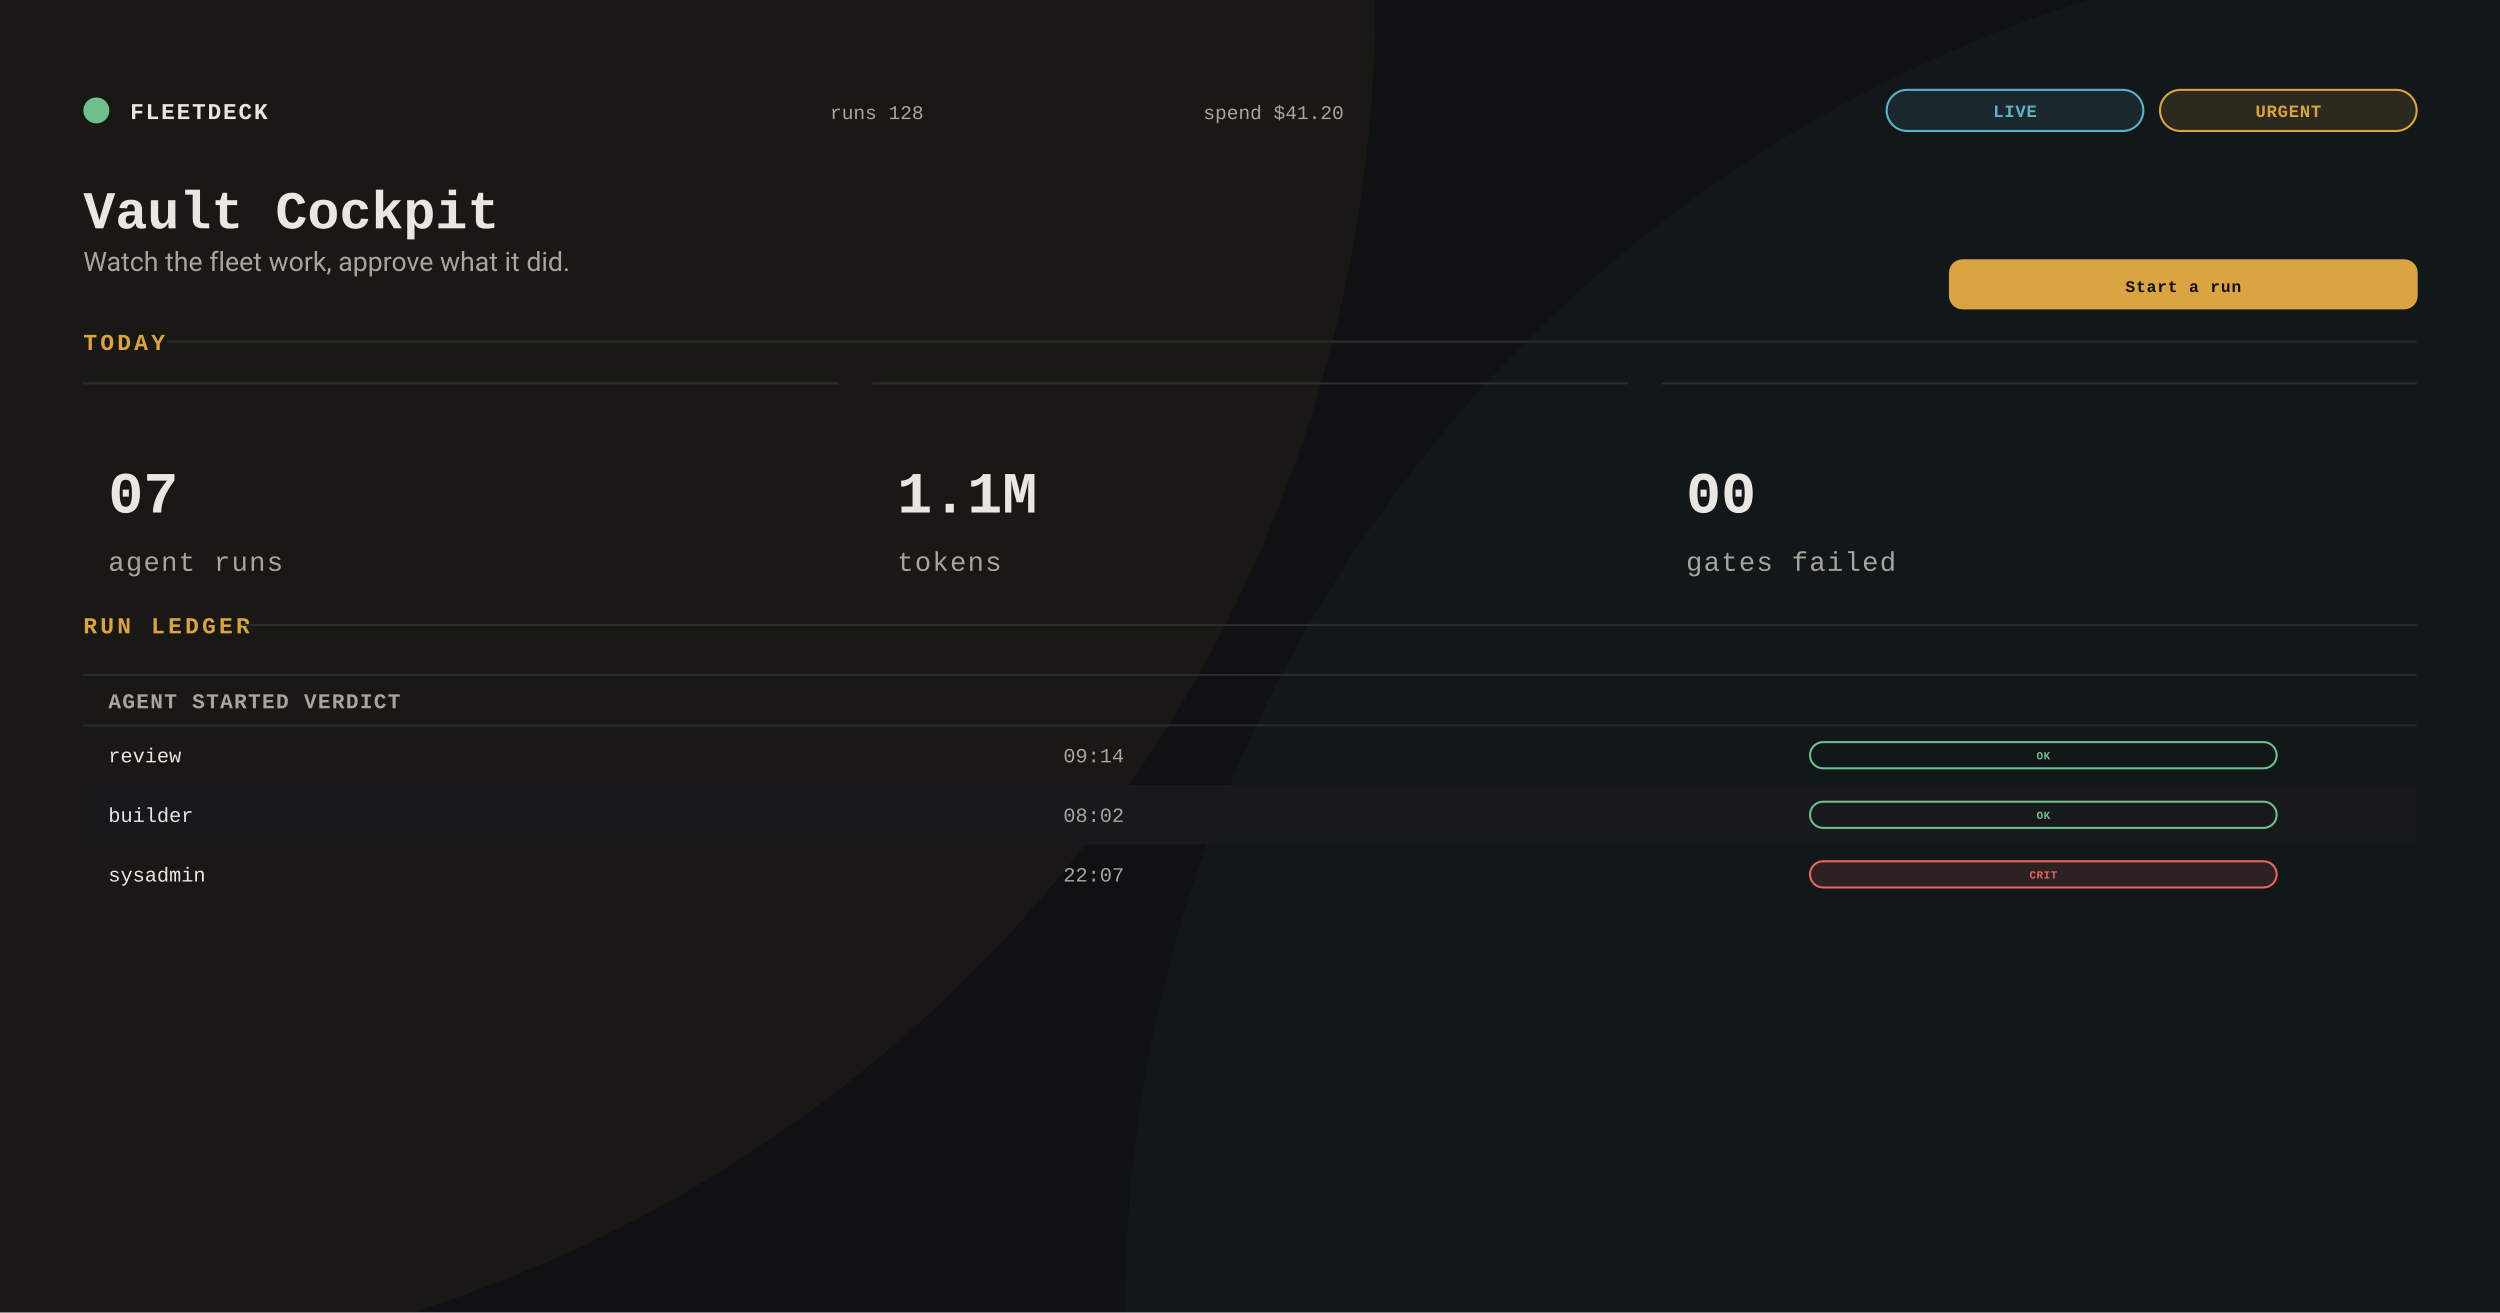
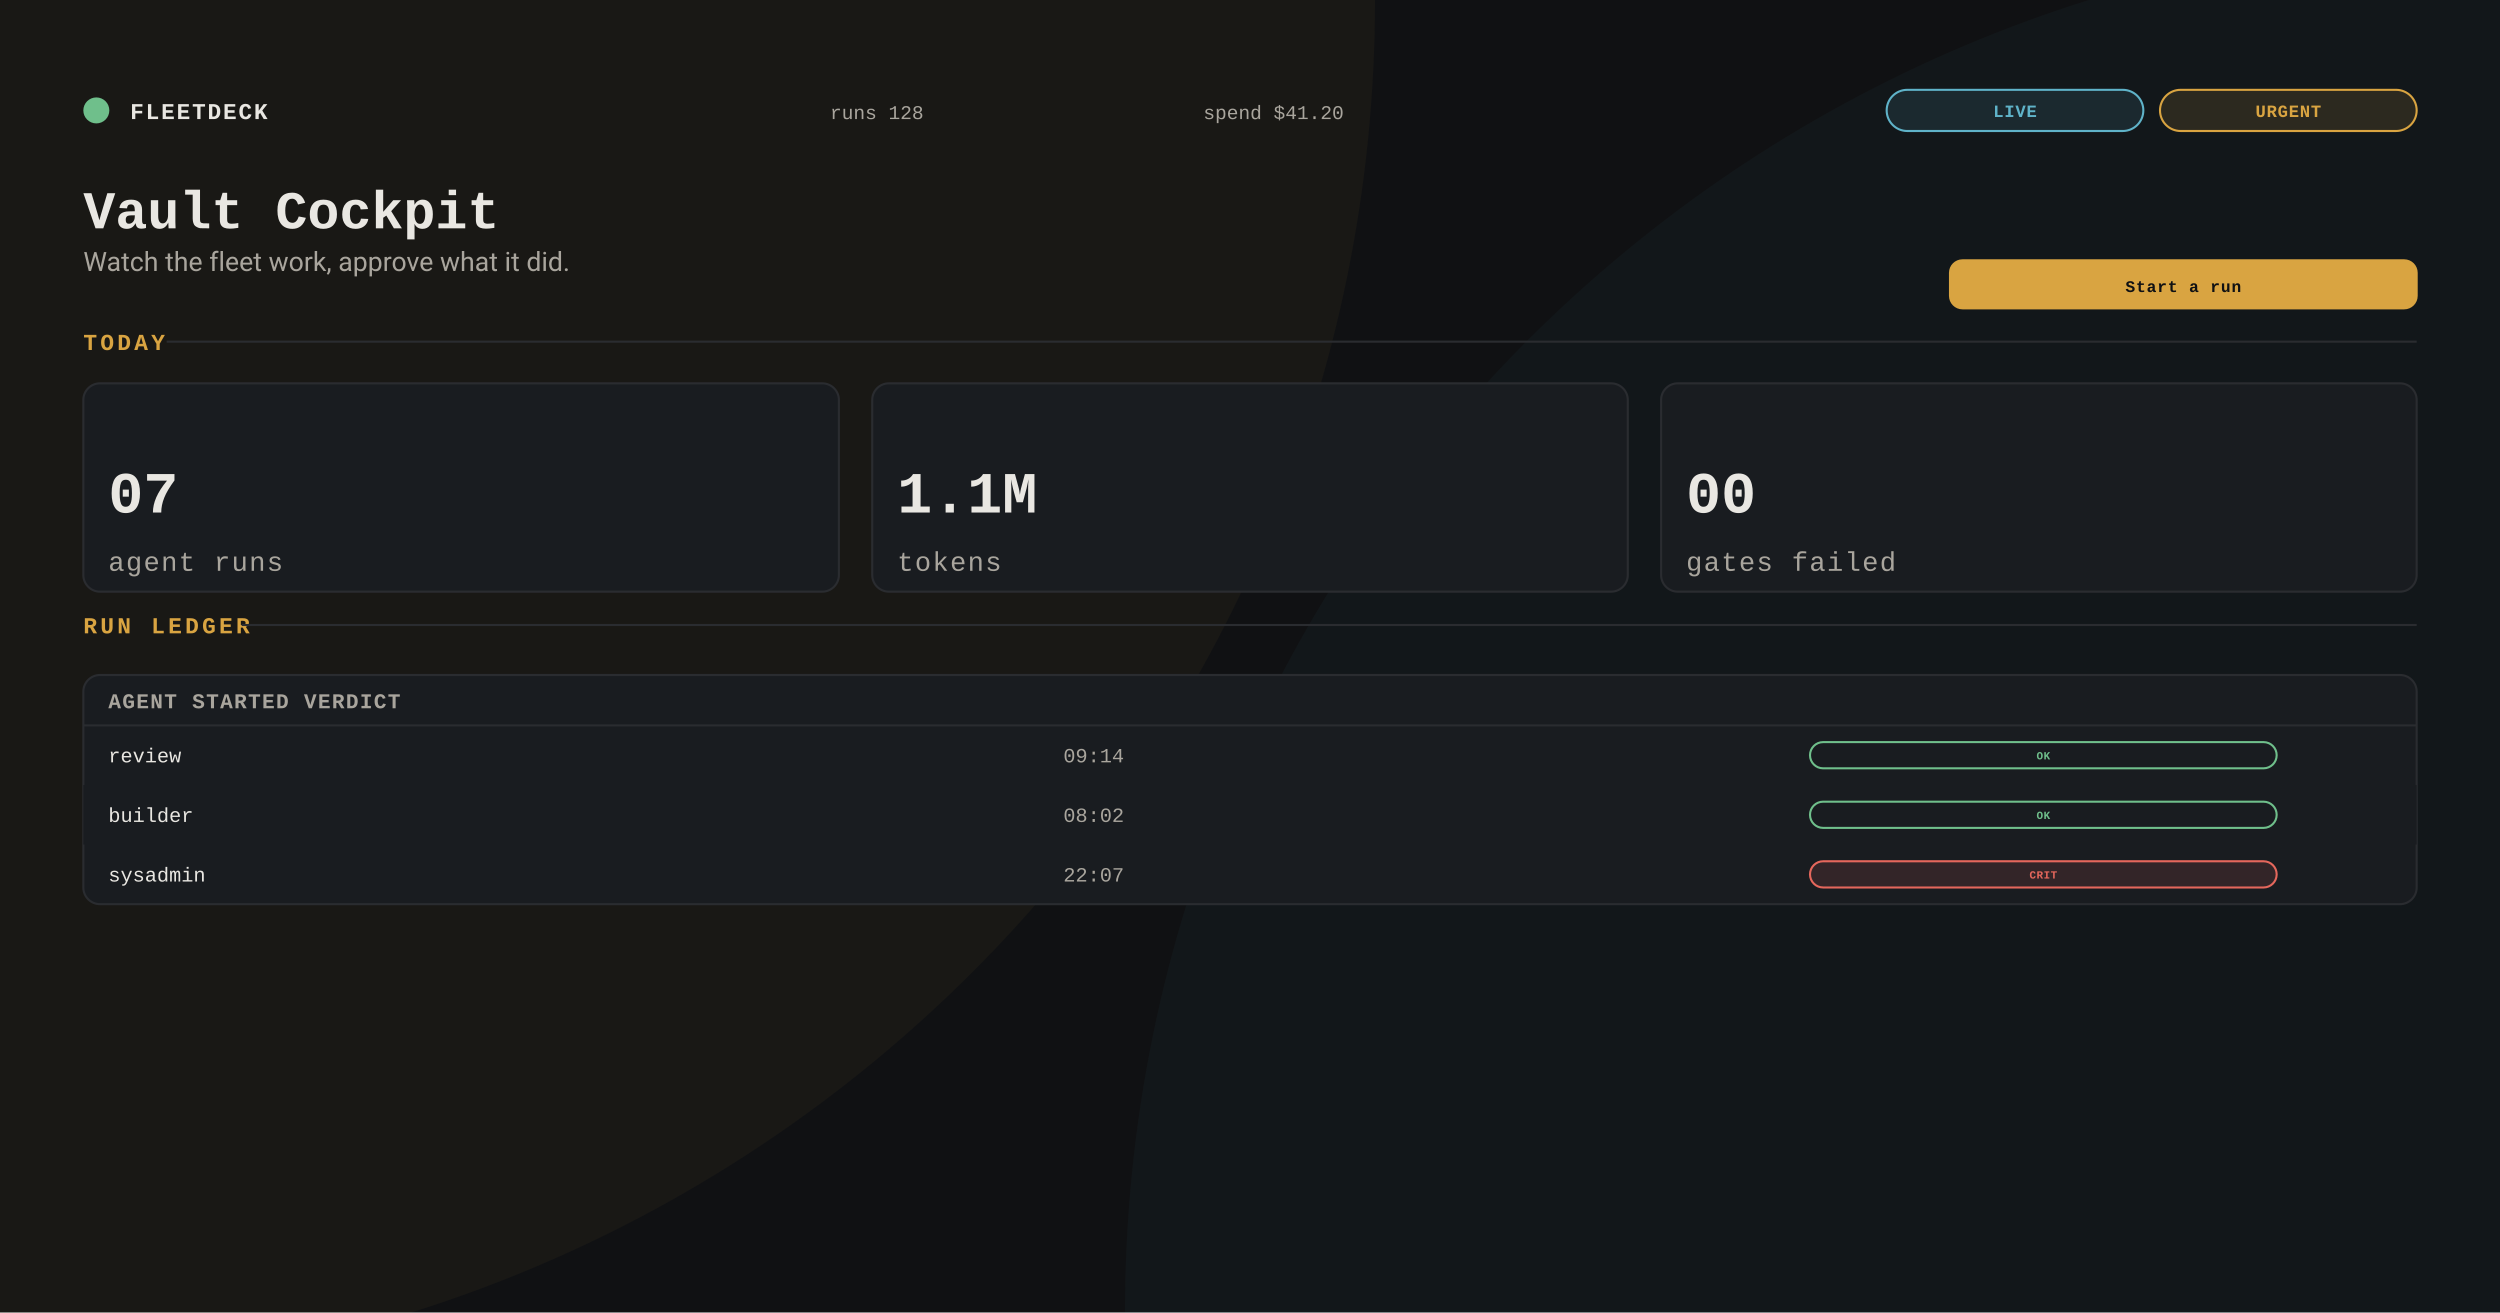
<svg xmlns="http://www.w3.org/2000/svg" viewBox="0 0 1200 630" width="1200" height="630" role="img" aria-label="Vault — instrument theme poster">
  <style>@keyframes i-pulse { 0%, 100% { opacity: 1; } 50% { opacity: 0.35; } }
@keyframes i-sweep { from { transform: translateX(0); } to { transform: translateX(1120px); } }
@keyframes i-rise { from { opacity: 0; transform: translateY(6px); } to { opacity: 1; transform: translateY(0); } }
.dot-pulse { animation: i-pulse 4s ease-in-out infinite; }
.sweep { animation: i-sweep 6s linear infinite; }
.rise { opacity: 0; animation: i-rise 0.5s ease-out forwards; }
@media (prefers-reduced-motion: reduce) {
  .dot-pulse, .sweep, .rise { animation: none; }
  .dot-pulse { opacity: 1; }
  .rise { opacity: 1; transform: none; }
  .sweep { opacity: 0; }
}</style>
  <g class="bg">
    <rect class="page" x="0" y="0" width="1200" height="630" fill="#101113" />
    <circle class="atmosphere" cx="0" cy="0" r="660" fill="rgba(217, 164, 65, 0.05)" />
    <circle class="atmosphere" cx="1200" cy="630" r="660" fill="rgba(95, 179, 201, 0.04)" />
  </g>
  <g class="ctxbar">
    <circle class="dot-pulse" cx="46.24" cy="53" r="6.24" fill="#6fbf8b" />
    <text class="scope" x="62.48" y="57.16" font-family="ui-monospace, &quot;Cascadia Code&quot;, &quot;JetBrains Mono&quot;, &quot;SF Mono&quot;, SFMono-Regular, Menlo, Consolas, &quot;Liberation Mono&quot;, monospace" font-size="10.92" font-weight="700" letter-spacing="0.08em" fill="#e9e7e2">FLEETDECK</text>
    <text class="fact" x="398.4" y="57.16" font-family="ui-monospace, &quot;Cascadia Code&quot;, &quot;JetBrains Mono&quot;, &quot;SF Mono&quot;, SFMono-Regular, Menlo, Consolas, &quot;Liberation Mono&quot;, monospace" font-size="9.36" fill="#a9a59d">runs 128</text>
    <text class="fact" x="577.6" y="57.16" font-family="ui-monospace, &quot;Cascadia Code&quot;, &quot;JetBrains Mono&quot;, &quot;SF Mono&quot;, SFMono-Regular, Menlo, Consolas, &quot;Liberation Mono&quot;, monospace" font-size="9.36" fill="#a9a59d">spend $41.20</text>
    <rect class="tag" x="905.6" y="43.12" width="123.2" height="19.76" rx="9.88" fill="rgba(95, 179, 201, 0.12)" stroke="#5fb3c9" stroke-width="1" />
    <text class="tag-label" x="967.2" y="56.16" text-anchor="middle" font-family="ui-monospace, &quot;Cascadia Code&quot;, &quot;JetBrains Mono&quot;, &quot;SF Mono&quot;, SFMono-Regular, Menlo, Consolas, &quot;Liberation Mono&quot;, monospace" font-size="8.3" font-weight="600" letter-spacing="0.04em" fill="#5fb3c9">LIVE</text>
    <rect class="tag" x="1036.8" y="43.12" width="123.2" height="19.76" rx="9.88" fill="rgba(217, 164, 65, 0.13)" stroke="#d9a441" stroke-width="1" />
    <text class="tag-label" x="1098.4" y="56.16" text-anchor="middle" font-family="ui-monospace, &quot;Cascadia Code&quot;, &quot;JetBrains Mono&quot;, &quot;SF Mono&quot;, SFMono-Regular, Menlo, Consolas, &quot;Liberation Mono&quot;, monospace" font-size="8.3" font-weight="600" letter-spacing="0.04em" fill="#d9a441">URGENT</text>
  </g>
  <g class="viewhead">
    <text class="i-h1" x="40" y="109.6" font-family="ui-monospace, &quot;Cascadia Code&quot;, &quot;JetBrains Mono&quot;, &quot;SF Mono&quot;, SFMono-Regular, Menlo, Consolas, &quot;Liberation Mono&quot;, monospace" font-size="25.6" font-weight="700" fill="#e9e7e2">Vault Cockpit</text>
    <text class="i-sub" x="40" y="130.08" font-family="ui-sans-serif, system-ui, -apple-system, &quot;Segoe UI&quot;, Roboto, &quot;Helvetica Neue&quot;, sans-serif" font-size="12.8" fill="#a9a59d">Watch the fleet work, approve what it did.</text>
    <rect class="btn is-primary" x="936" y="124.96" width="224" height="23.04" rx="6" fill="#d9a441" stroke="#d9a441" stroke-width="1" />
    <text class="btn-label" x="1048" y="140.17" text-anchor="middle" font-family="ui-monospace, &quot;Cascadia Code&quot;, &quot;JetBrains Mono&quot;, &quot;SF Mono&quot;, SFMono-Regular, Menlo, Consolas, &quot;Liberation Mono&quot;, monospace" font-size="7.83" font-weight="600" letter-spacing="0.05em" fill="#101113">Start a run</text>
  </g>
  <text class="eyebrow" x="40" y="168" font-family="ui-monospace, &quot;Cascadia Code&quot;, &quot;JetBrains Mono&quot;, &quot;SF Mono&quot;, SFMono-Regular, Menlo, Consolas, &quot;Liberation Mono&quot;, monospace" font-size="11" font-weight="600" letter-spacing="0.14em" fill="#d9a441">TODAY</text>
  <line class="rule" x1="80" y1="164" x2="1160" y2="164" stroke="#2a2c30" stroke-width="1" />
  <g class="stats">
-     <line class="rule" x1="40" y1="184" x2="402.67" y2="184" stroke="#2a2c30" stroke-width="1" />
+     <rect class="plate" x="40" y="184" width="362.67" height="100" rx="8" fill="#191c20" stroke="#2a2c30" stroke-width="1" />
    <text class="i-stat-v" x="52" y="246" font-family="ui-monospace, &quot;Cascadia Code&quot;, &quot;JetBrains Mono&quot;, &quot;SF Mono&quot;, SFMono-Regular, Menlo, Consolas, &quot;Liberation Mono&quot;, monospace" font-size="28" font-weight="700" fill="#e9e7e2">07</text>
    <text class="i-stat-l" x="52" y="274" font-family="ui-monospace, &quot;Cascadia Code&quot;, &quot;JetBrains Mono&quot;, &quot;SF Mono&quot;, SFMono-Regular, Menlo, Consolas, &quot;Liberation Mono&quot;, monospace" font-size="13" letter-spacing="0.05em" fill="#a9a59d">agent runs</text>
-     <line class="rule" x1="418.67" y1="184" x2="781.33" y2="184" stroke="#2a2c30" stroke-width="1" />
+     <rect class="plate" x="418.67" y="184" width="362.67" height="100" rx="8" fill="#191c20" stroke="#2a2c30" stroke-width="1" />
    <text class="i-stat-v" x="430.67" y="246" font-family="ui-monospace, &quot;Cascadia Code&quot;, &quot;JetBrains Mono&quot;, &quot;SF Mono&quot;, SFMono-Regular, Menlo, Consolas, &quot;Liberation Mono&quot;, monospace" font-size="28" font-weight="700" fill="#e9e7e2">1.1M</text>
    <text class="i-stat-l" x="430.67" y="274" font-family="ui-monospace, &quot;Cascadia Code&quot;, &quot;JetBrains Mono&quot;, &quot;SF Mono&quot;, SFMono-Regular, Menlo, Consolas, &quot;Liberation Mono&quot;, monospace" font-size="13" letter-spacing="0.05em" fill="#a9a59d">tokens</text>
-     <line class="rule" x1="797.33" y1="184" x2="1160" y2="184" stroke="#2a2c30" stroke-width="1" />
+     <rect class="plate" x="797.33" y="184" width="362.67" height="100" rx="8" fill="#191c20" stroke="#2a2c30" stroke-width="1" />
    <text class="i-stat-v" x="809.33" y="246" font-family="ui-monospace, &quot;Cascadia Code&quot;, &quot;JetBrains Mono&quot;, &quot;SF Mono&quot;, SFMono-Regular, Menlo, Consolas, &quot;Liberation Mono&quot;, monospace" font-size="28" font-weight="700" fill="#e9e7e2">00</text>
    <text class="i-stat-l" x="809.33" y="274" font-family="ui-monospace, &quot;Cascadia Code&quot;, &quot;JetBrains Mono&quot;, &quot;SF Mono&quot;, SFMono-Regular, Menlo, Consolas, &quot;Liberation Mono&quot;, monospace" font-size="13" letter-spacing="0.05em" fill="#a9a59d">gates failed</text>
  </g>
  <text class="eyebrow" x="40" y="304" font-family="ui-monospace, &quot;Cascadia Code&quot;, &quot;JetBrains Mono&quot;, &quot;SF Mono&quot;, SFMono-Regular, Menlo, Consolas, &quot;Liberation Mono&quot;, monospace" font-size="11" font-weight="600" letter-spacing="0.14em" fill="#d9a441">RUN LEDGER</text>
  <line class="rule" x1="116" y1="300" x2="1160" y2="300" stroke="#2a2c30" stroke-width="1" />
  <g class="table">
-     <line class="rule" x1="40" y1="324" x2="1160" y2="324" stroke="#2a2c30" stroke-width="1" />
+     <rect class="plate" x="40" y="324" width="1120" height="110" rx="8" fill="#191c20" stroke="#2a2c30" stroke-width="1" />
    <text class="i-tr-head" x="52" y="339.97" font-family="ui-monospace, &quot;Cascadia Code&quot;, &quot;JetBrains Mono&quot;, &quot;SF Mono&quot;, SFMono-Regular, Menlo, Consolas, &quot;Liberation Mono&quot;, monospace" font-size="10.16" font-weight="600" letter-spacing="0.06em" fill="#a9a59d">AGENT     STARTED     VERDICT</text>
    <line x1="40" y1="348.2" x2="1160" y2="348.2" stroke="#2a2c30" stroke-width="1" />
    <text class="i-tr-cell" x="52" y="365.93" font-family="ui-monospace, &quot;Cascadia Code&quot;, &quot;JetBrains Mono&quot;, &quot;SF Mono&quot;, SFMono-Regular, Menlo, Consolas, &quot;Liberation Mono&quot;, monospace" font-size="9.72" fill="#e9e7e2">review</text>
    <text class="i-tr-cell" x="510.4" y="365.93" font-family="ui-monospace, &quot;Cascadia Code&quot;, &quot;JetBrains Mono&quot;, &quot;SF Mono&quot;, SFMono-Regular, Menlo, Consolas, &quot;Liberation Mono&quot;, monospace" font-size="9.72" fill="#a9a59d">09:14</text>
    <rect class="tag" x="868.8" y="356.21" width="224" height="12.58" rx="6.29" fill="none" stroke="#6fbf8b" stroke-width="1" />
    <text class="tag-label" x="980.8" y="364.51" text-anchor="middle" font-family="ui-monospace, &quot;Cascadia Code&quot;, &quot;JetBrains Mono&quot;, &quot;SF Mono&quot;, SFMono-Regular, Menlo, Consolas, &quot;Liberation Mono&quot;, monospace" font-size="5.29" font-weight="600" letter-spacing="0.04em" fill="#6fbf8b">OK</text>
-     <rect class="band" x="40" y="376.8" width="1120" height="28.6" fill="#17191c" />
+     <rect class="band" x="40" y="376.8" width="1120" height="28.6" fill="#191c20" />
    <text class="i-tr-cell" x="52" y="394.53" font-family="ui-monospace, &quot;Cascadia Code&quot;, &quot;JetBrains Mono&quot;, &quot;SF Mono&quot;, SFMono-Regular, Menlo, Consolas, &quot;Liberation Mono&quot;, monospace" font-size="9.72" fill="#e9e7e2">builder</text>
    <text class="i-tr-cell" x="510.4" y="394.53" font-family="ui-monospace, &quot;Cascadia Code&quot;, &quot;JetBrains Mono&quot;, &quot;SF Mono&quot;, SFMono-Regular, Menlo, Consolas, &quot;Liberation Mono&quot;, monospace" font-size="9.72" fill="#a9a59d">08:02</text>
    <rect class="tag" x="868.8" y="384.81" width="224" height="12.58" rx="6.29" fill="none" stroke="#6fbf8b" stroke-width="1" />
    <text class="tag-label" x="980.8" y="393.11" text-anchor="middle" font-family="ui-monospace, &quot;Cascadia Code&quot;, &quot;JetBrains Mono&quot;, &quot;SF Mono&quot;, SFMono-Regular, Menlo, Consolas, &quot;Liberation Mono&quot;, monospace" font-size="5.29" font-weight="600" letter-spacing="0.04em" fill="#6fbf8b">OK</text>
    <text class="i-tr-cell" x="52" y="423.13" font-family="ui-monospace, &quot;Cascadia Code&quot;, &quot;JetBrains Mono&quot;, &quot;SF Mono&quot;, SFMono-Regular, Menlo, Consolas, &quot;Liberation Mono&quot;, monospace" font-size="9.72" fill="#e9e7e2">sysadmin</text>
    <text class="i-tr-cell" x="510.4" y="423.13" font-family="ui-monospace, &quot;Cascadia Code&quot;, &quot;JetBrains Mono&quot;, &quot;SF Mono&quot;, SFMono-Regular, Menlo, Consolas, &quot;Liberation Mono&quot;, monospace" font-size="9.72" fill="#a9a59d">22:07</text>
    <rect class="tag accent" x="868.8" y="413.41" width="224" height="12.58" rx="6.29" fill="rgba(229, 103, 92, 0.13)" stroke="#e5675c" stroke-width="1" />
    <text class="tag-label" x="980.8" y="421.71" text-anchor="middle" font-family="ui-monospace, &quot;Cascadia Code&quot;, &quot;JetBrains Mono&quot;, &quot;SF Mono&quot;, SFMono-Regular, Menlo, Consolas, &quot;Liberation Mono&quot;, monospace" font-size="5.29" font-weight="600" letter-spacing="0.04em" fill="#e5675c">CRIT</text>
  </g>
  <g class="tags">
    <g class="rise" style="animation-delay:0.03s">
      <rect class="tag" x="40" y="454" width="272.5" height="26" rx="13" fill="rgba(95, 179, 201, 0.12)" stroke="#5fb3c9" stroke-width="1" />
      <text class="tag-label" x="176.25" y="471.16" text-anchor="middle" font-family="ui-monospace, &quot;Cascadia Code&quot;, &quot;JetBrains Mono&quot;, &quot;SF Mono&quot;, SFMono-Regular, Menlo, Consolas, &quot;Liberation Mono&quot;, monospace" font-size="10.92" font-weight="600" letter-spacing="0.04em" fill="#5fb3c9">READ ONLY</text>
    </g>
    <g class="rise" style="animation-delay:0.18s">
      <rect class="tag" x="322.5" y="454" width="272.5" height="26" rx="13" fill="rgba(217, 164, 65, 0.13)" stroke="#d9a441" stroke-width="1" />
      <text class="tag-label" x="458.75" y="471.16" text-anchor="middle" font-family="ui-monospace, &quot;Cascadia Code&quot;, &quot;JetBrains Mono&quot;, &quot;SF Mono&quot;, SFMono-Regular, Menlo, Consolas, &quot;Liberation Mono&quot;, monospace" font-size="10.92" font-weight="600" letter-spacing="0.04em" fill="#d9a441">CHANGES THINGS</text>
    </g>
    <g class="rise" style="animation-delay:0.39s">
      <rect class="tag" x="605" y="454" width="272.5" height="26" rx="13" fill="none" stroke="#6fbf8b" stroke-width="1" />
      <text class="tag-label" x="741.25" y="471.16" text-anchor="middle" font-family="ui-monospace, &quot;Cascadia Code&quot;, &quot;JetBrains Mono&quot;, &quot;SF Mono&quot;, SFMono-Regular, Menlo, Consolas, &quot;Liberation Mono&quot;, monospace" font-size="10.92" font-weight="600" letter-spacing="0.04em" fill="#6fbf8b">APPROVED</text>
    </g>
    <g class="rise" style="animation-delay:0.56s">
      <rect class="tag accent" x="887.5" y="454" width="272.5" height="26" rx="13" fill="rgba(229, 103, 92, 0.13)" stroke="#e5675c" stroke-width="1" />
      <text class="tag-label" x="1023.75" y="471.16" text-anchor="middle" font-family="ui-monospace, &quot;Cascadia Code&quot;, &quot;JetBrains Mono&quot;, &quot;SF Mono&quot;, SFMono-Regular, Menlo, Consolas, &quot;Liberation Mono&quot;, monospace" font-size="10.92" font-weight="600" letter-spacing="0.04em" fill="#e5675c">ERROR</text>
    </g>
  </g>
</svg>
